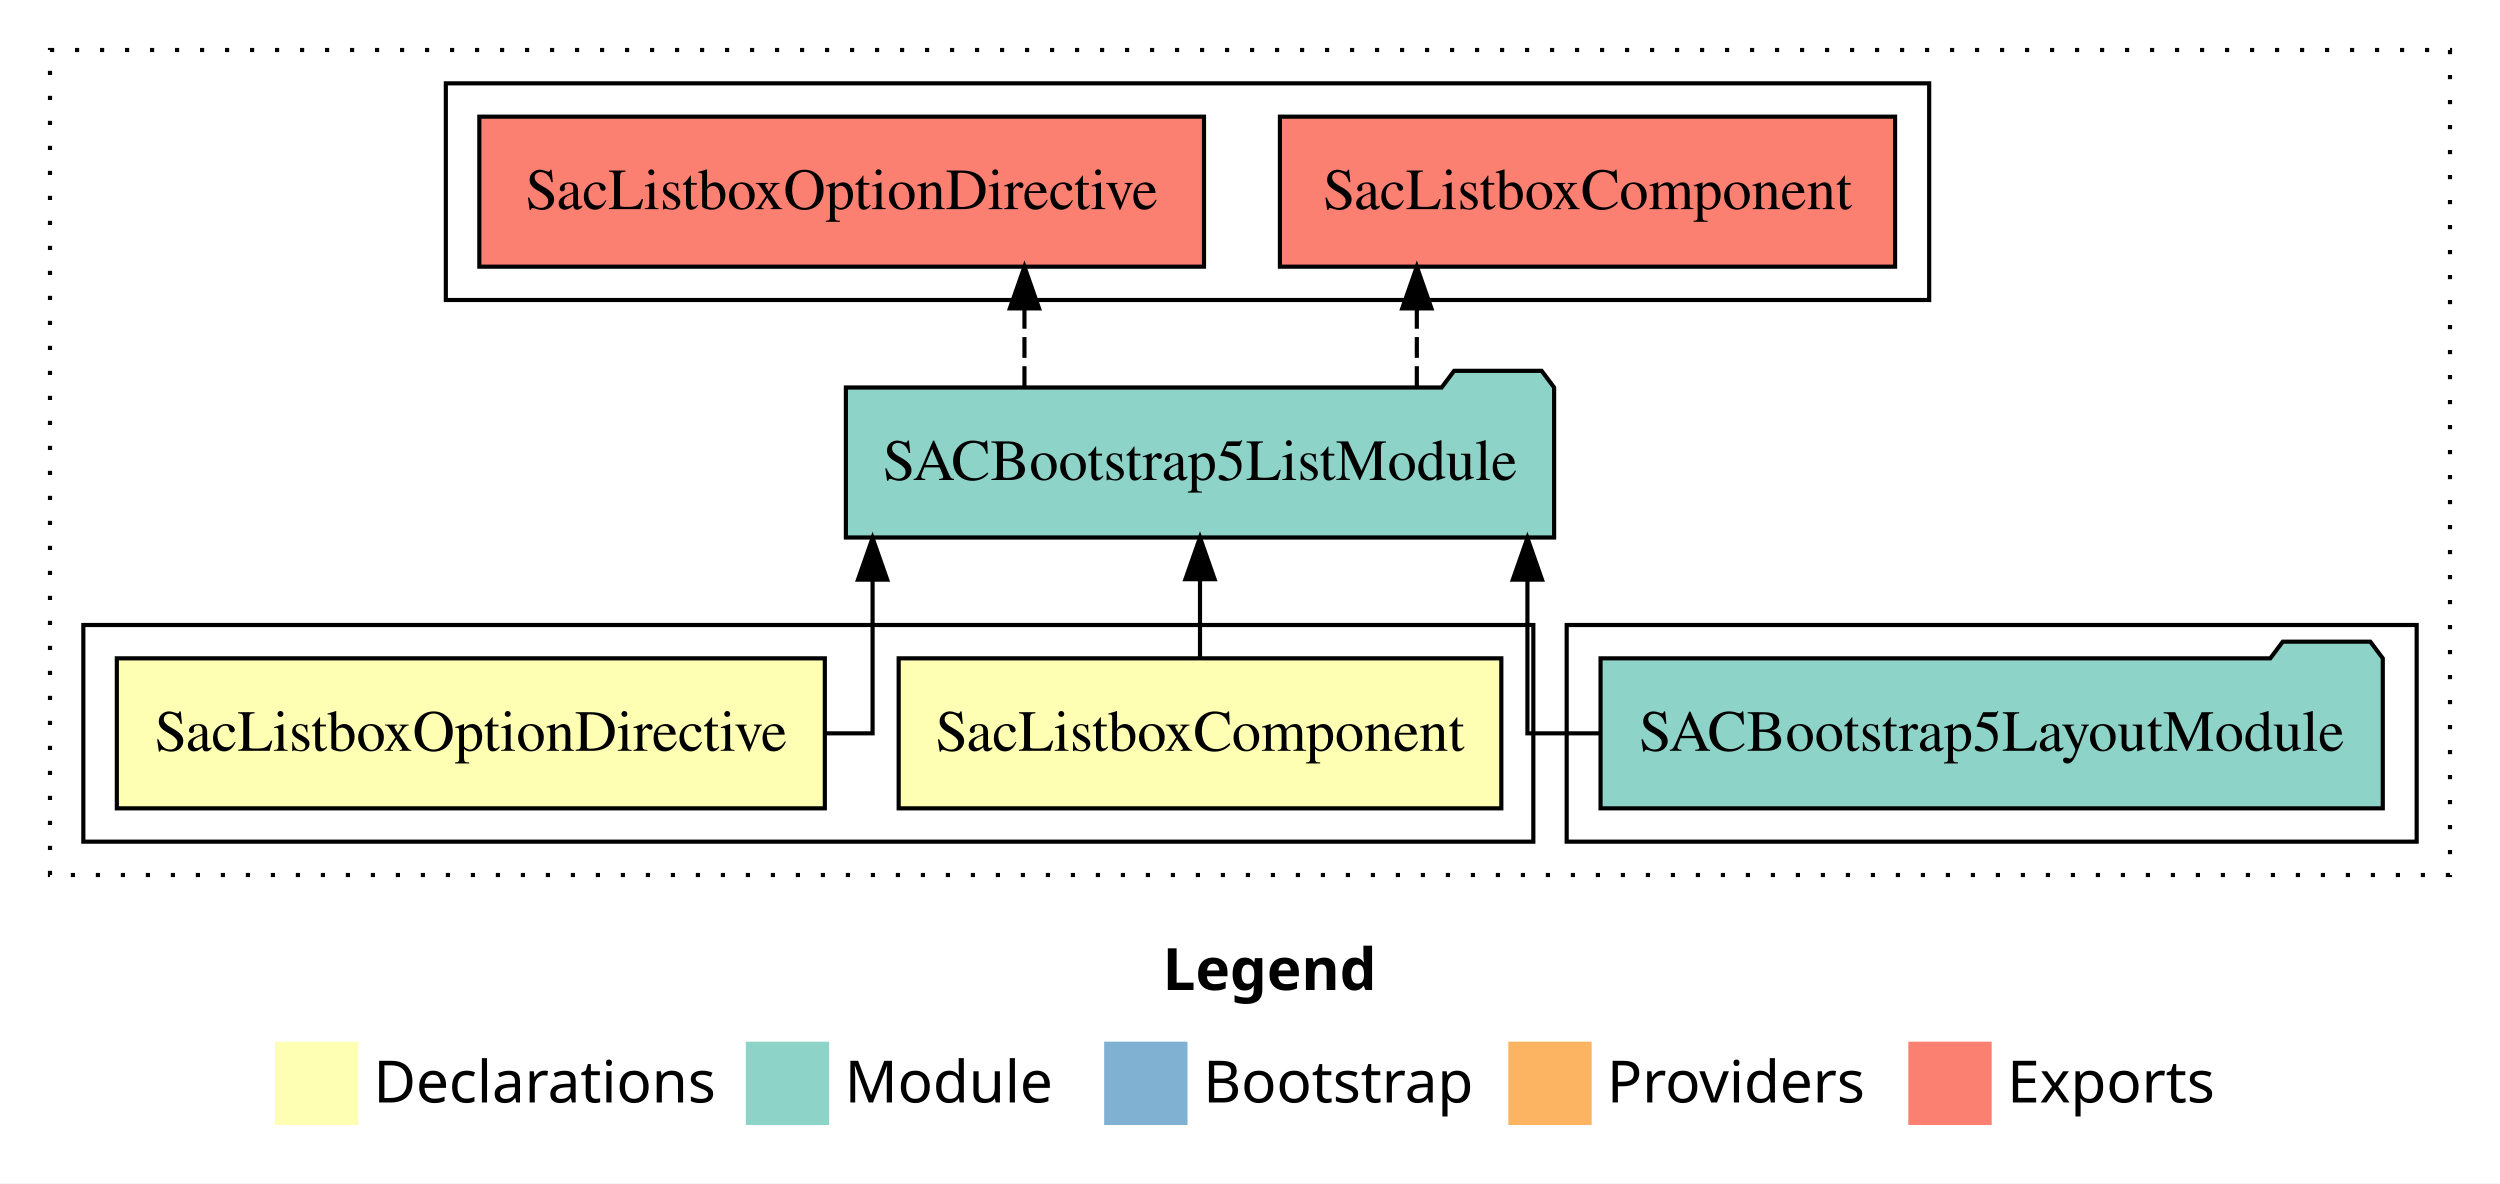
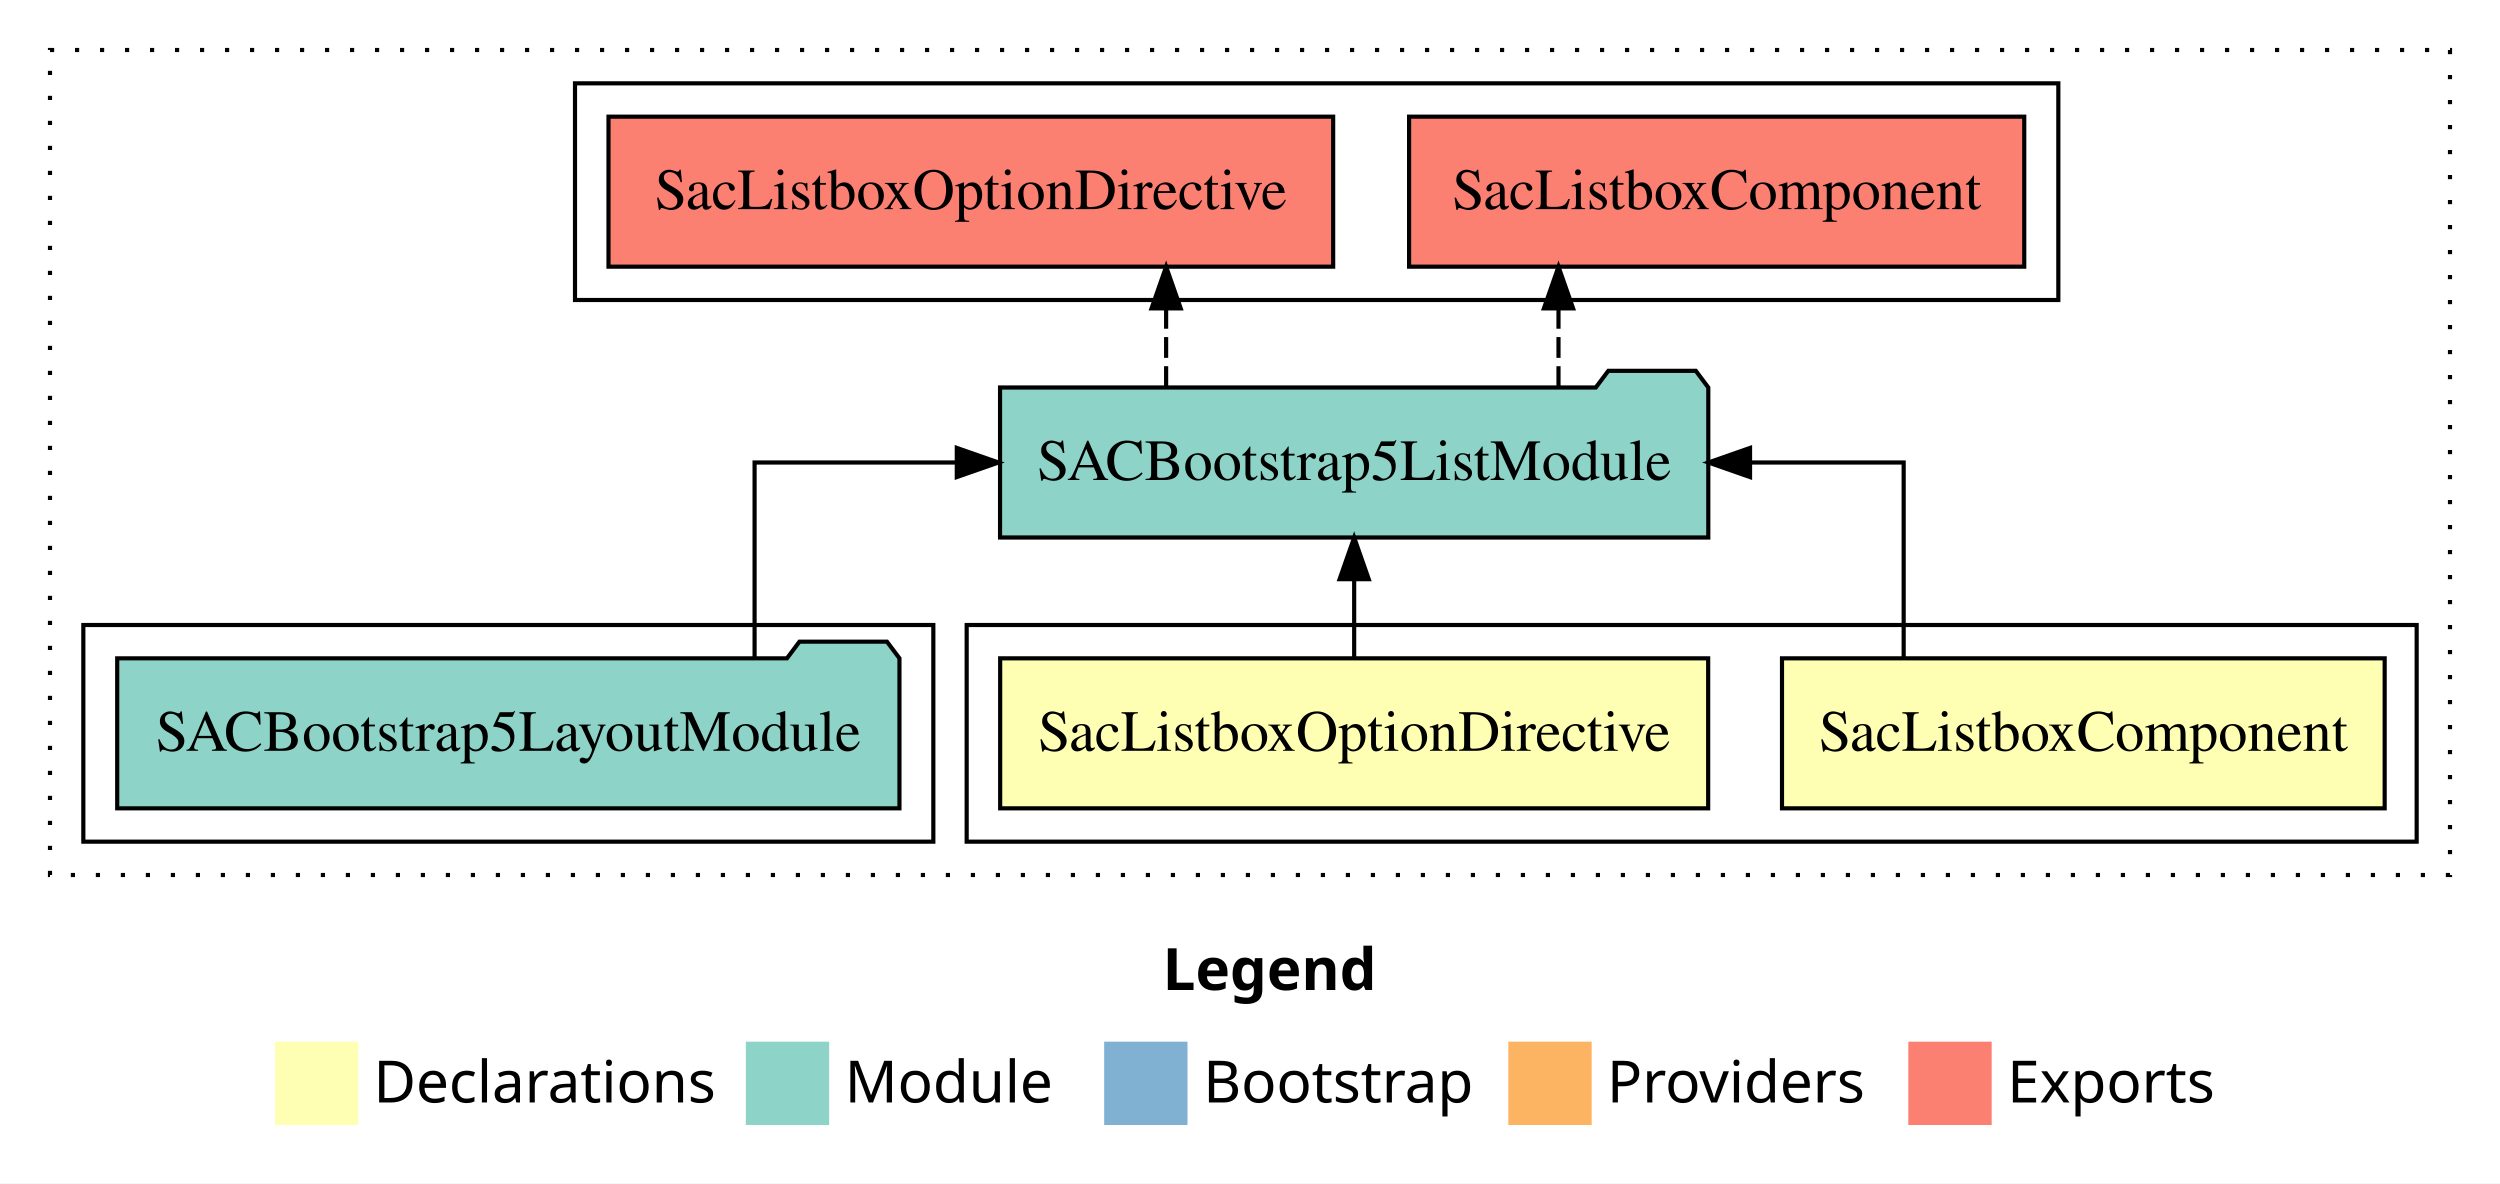
<svg xmlns="http://www.w3.org/2000/svg" width="600pt" height="284pt" viewBox="0.00 0.00 600.00 284.00">
  <g id="graph0" class="graph" transform="scale(1 1) rotate(0) translate(4 280)">
    <polygon fill="white" stroke="transparent" points="-4,4 -4,-280 596,-280 596,4 -4,4" />
    <text text-anchor="start" x="275.01" y="-42.4" font-family="Times-12" font-weight="bold" font-size="14.00">Legend</text>
    <polygon fill="#ffffb3" stroke="transparent" points="62,-10 62,-30 82,-30 82,-10 62,-10" />
    <text text-anchor="start" x="85.63" y="-15.4" font-family="Times-12" font-size="14.00">  Declarations</text>
    <polygon fill="#8dd3c7" stroke="transparent" points="175,-10 175,-30 195,-30 195,-10 175,-10" />
    <text text-anchor="start" x="198.73" y="-15.4" font-family="Times-12" font-size="14.00">  Module</text>
    <polygon fill="#80b1d3" stroke="transparent" points="261,-10 261,-30 281,-30 281,-10 261,-10" />
    <text text-anchor="start" x="284.78" y="-15.4" font-family="Times-12" font-size="14.00">  Bootstrap</text>
    <polygon fill="#fdb462" stroke="transparent" points="358,-10 358,-30 378,-30 378,-10 358,-10" />
    <text text-anchor="start" x="381.67" y="-15.4" font-family="Times-12" font-size="14.00">  Providers</text>
    <polygon fill="#fb8072" stroke="transparent" points="454,-10 454,-30 474,-30 474,-10 454,-10" />
    <text text-anchor="start" x="477.73" y="-15.4" font-family="Times-12" font-size="14.00">  Exports</text>
    <g id="clust1" class="cluster">
      <polygon fill="none" stroke="black" stroke-dasharray="1,5" points="8,-70 8,-268 584,-268 584,-70 8,-70" />
    </g>
-     <g id="clust5" class="cluster">
-       <polygon fill="none" stroke="black" points="372,-78 372,-130 576,-130 576,-78 372,-78" />
+     <g id="clust6" class="cluster">
+       <polygon fill="none" stroke="black" points="134,-208 134,-260 490,-260 490,-208 134,-208" />
    </g>
    <g id="clust2" class="cluster">
-       <polygon fill="none" stroke="black" points="16,-78 16,-130 364,-130 364,-78 16,-78" />
+       <polygon fill="none" stroke="black" points="228,-78 228,-130 576,-130 576,-78 228,-78" />
    </g>
-     <g id="clust6" class="cluster">
-       <polygon fill="none" stroke="black" points="103,-208 103,-260 459,-260 459,-208 103,-208" />
+     <g id="clust5" class="cluster">
+       <polygon fill="none" stroke="black" points="16,-78 16,-130 220,-130 220,-78 16,-78" />
    </g>
    <g id="node1" class="node">
-       <polygon fill="#ffffb3" stroke="black" points="356.32,-122 211.68,-122 211.68,-86 356.32,-86 356.32,-122" />
-       <text text-anchor="middle" x="284" y="-99.8" font-family="Times,serif" font-size="14.00">SacListboxComponent</text>
+       <polygon fill="#ffffb3" stroke="black" points="568.32,-122 423.68,-122 423.68,-86 568.32,-86 568.32,-122" />
+       <text text-anchor="middle" x="496" y="-99.8" font-family="Times,serif" font-size="14.00">SacListboxComponent</text>
    </g>
    <g id="node3" class="node">
-       <polygon fill="#8dd3c7" stroke="black" points="368.99,-187 365.99,-191 344.99,-191 341.99,-187 199.01,-187 199.01,-151 368.99,-151 368.99,-187" />
-       <text text-anchor="middle" x="284" y="-164.8" font-family="Times,serif" font-size="14.00">SACBootstrap5ListModule</text>
+       <polygon fill="#8dd3c7" stroke="black" points="405.99,-187 402.99,-191 381.99,-191 378.99,-187 236.01,-187 236.01,-151 405.99,-151 405.99,-187" />
+       <text text-anchor="middle" x="321" y="-164.8" font-family="Times,serif" font-size="14.00">SACBootstrap5ListModule</text>
    </g>
    <g id="edge1" class="edge">
-       <path fill="none" stroke="black" d="M284,-122.11C284,-122.11 284,-140.99 284,-140.99" />
-       <polygon fill="black" stroke="black" points="280.5,-140.99 284,-150.99 287.5,-140.99 280.5,-140.99" />
+       <path fill="none" stroke="black" d="M452.88,-122.11C452.88,-141.34 452.88,-169 452.88,-169 452.88,-169 416.01,-169 416.01,-169" />
+       <polygon fill="black" stroke="black" points="416.01,-165.5 406.01,-169 416.01,-172.5 416.01,-165.5" />
    </g>
    <g id="node2" class="node">
-       <polygon fill="#ffffb3" stroke="black" points="193.96,-122 24.04,-122 24.04,-86 193.96,-86 193.96,-122" />
-       <text text-anchor="middle" x="109" y="-99.8" font-family="Times,serif" font-size="14.00">SacListboxOptionDirective</text>
+       <polygon fill="#ffffb3" stroke="black" points="405.96,-122 236.04,-122 236.04,-86 405.96,-86 405.96,-122" />
+       <text text-anchor="middle" x="321" y="-99.8" font-family="Times,serif" font-size="14.00">SacListboxOptionDirective</text>
    </g>
    <g id="edge2" class="edge">
-       <path fill="none" stroke="black" d="M193.98,-104C200.97,-104 205.42,-104 205.42,-104 205.42,-104 205.42,-140.89 205.42,-140.89" />
-       <polygon fill="black" stroke="black" points="201.92,-140.89 205.42,-150.89 208.92,-140.89 201.92,-140.89" />
+       <path fill="none" stroke="black" d="M321,-122.11C321,-122.11 321,-140.99 321,-140.99" />
+       <polygon fill="black" stroke="black" points="317.5,-140.99 321,-150.99 324.5,-140.99 317.5,-140.99" />
    </g>
    <g id="node5" class="node">
-       <polygon fill="#fb8072" stroke="black" points="450.82,-252 303.18,-252 303.18,-216 450.82,-216 450.82,-252" />
-       <text text-anchor="middle" x="377" y="-229.8" font-family="Times,serif" font-size="14.00">SacListboxComponent </text>
+       <polygon fill="#fb8072" stroke="black" points="481.82,-252 334.18,-252 334.18,-216 481.82,-216 481.82,-252" />
+       <text text-anchor="middle" x="408" y="-229.8" font-family="Times,serif" font-size="14.00">SacListboxComponent </text>
    </g>
    <g id="edge4" class="edge">
-       <path fill="none" stroke="black" stroke-dasharray="5,2" d="M336.04,-187.11C336.04,-187.11 336.04,-205.99 336.04,-205.99" />
-       <polygon fill="black" stroke="black" points="332.54,-205.99 336.04,-215.99 339.54,-205.99 332.54,-205.99" />
+       <path fill="none" stroke="black" stroke-dasharray="5,2" d="M370.04,-187.11C370.04,-187.11 370.04,-205.99 370.04,-205.99" />
+       <polygon fill="black" stroke="black" points="366.54,-205.99 370.04,-215.99 373.54,-205.99 366.54,-205.99" />
    </g>
    <g id="node6" class="node">
-       <polygon fill="#fb8072" stroke="black" points="284.96,-252 111.04,-252 111.04,-216 284.96,-216 284.96,-252" />
-       <text text-anchor="middle" x="198" y="-229.8" font-family="Times,serif" font-size="14.00">SacListboxOptionDirective </text>
+       <polygon fill="#fb8072" stroke="black" points="315.96,-252 142.04,-252 142.04,-216 315.96,-216 315.96,-252" />
+       <text text-anchor="middle" x="229" y="-229.8" font-family="Times,serif" font-size="14.00">SacListboxOptionDirective </text>
    </g>
    <g id="edge5" class="edge">
-       <path fill="none" stroke="black" stroke-dasharray="5,2" d="M241.87,-187.11C241.87,-187.11 241.87,-205.99 241.87,-205.99" />
-       <polygon fill="black" stroke="black" points="238.37,-205.99 241.87,-215.99 245.37,-205.99 238.37,-205.99" />
+       <path fill="none" stroke="black" stroke-dasharray="5,2" d="M275.87,-187.11C275.87,-187.11 275.87,-205.99 275.87,-205.99" />
+       <polygon fill="black" stroke="black" points="272.37,-205.99 275.87,-215.99 279.37,-205.99 272.37,-205.99" />
    </g>
    <g id="node4" class="node">
-       <polygon fill="#8dd3c7" stroke="black" points="567.87,-122 564.87,-126 543.87,-126 540.87,-122 380.13,-122 380.13,-86 567.87,-86 567.87,-122" />
-       <text text-anchor="middle" x="474" y="-99.8" font-family="Times,serif" font-size="14.00">SACBootstrap5LayoutModule</text>
+       <polygon fill="#8dd3c7" stroke="black" points="211.87,-122 208.87,-126 187.87,-126 184.87,-122 24.13,-122 24.13,-86 211.87,-86 211.87,-122" />
+       <text text-anchor="middle" x="118" y="-99.8" font-family="Times,serif" font-size="14.00">SACBootstrap5LayoutModule</text>
    </g>
    <g id="edge3" class="edge">
-       <path fill="none" stroke="black" d="M379.99,-104C369.54,-104 362.58,-104 362.58,-104 362.58,-104 362.58,-140.89 362.58,-140.89" />
-       <polygon fill="black" stroke="black" points="359.08,-140.89 362.58,-150.89 366.08,-140.89 359.08,-140.89" />
+       <path fill="none" stroke="black" d="M177.1,-122.11C177.1,-141.34 177.1,-169 177.1,-169 177.1,-169 225.63,-169 225.63,-169" />
+       <polygon fill="black" stroke="black" points="225.63,-172.5 235.63,-169 225.63,-165.5 225.63,-172.5" />
    </g>
  </g>
</svg>
